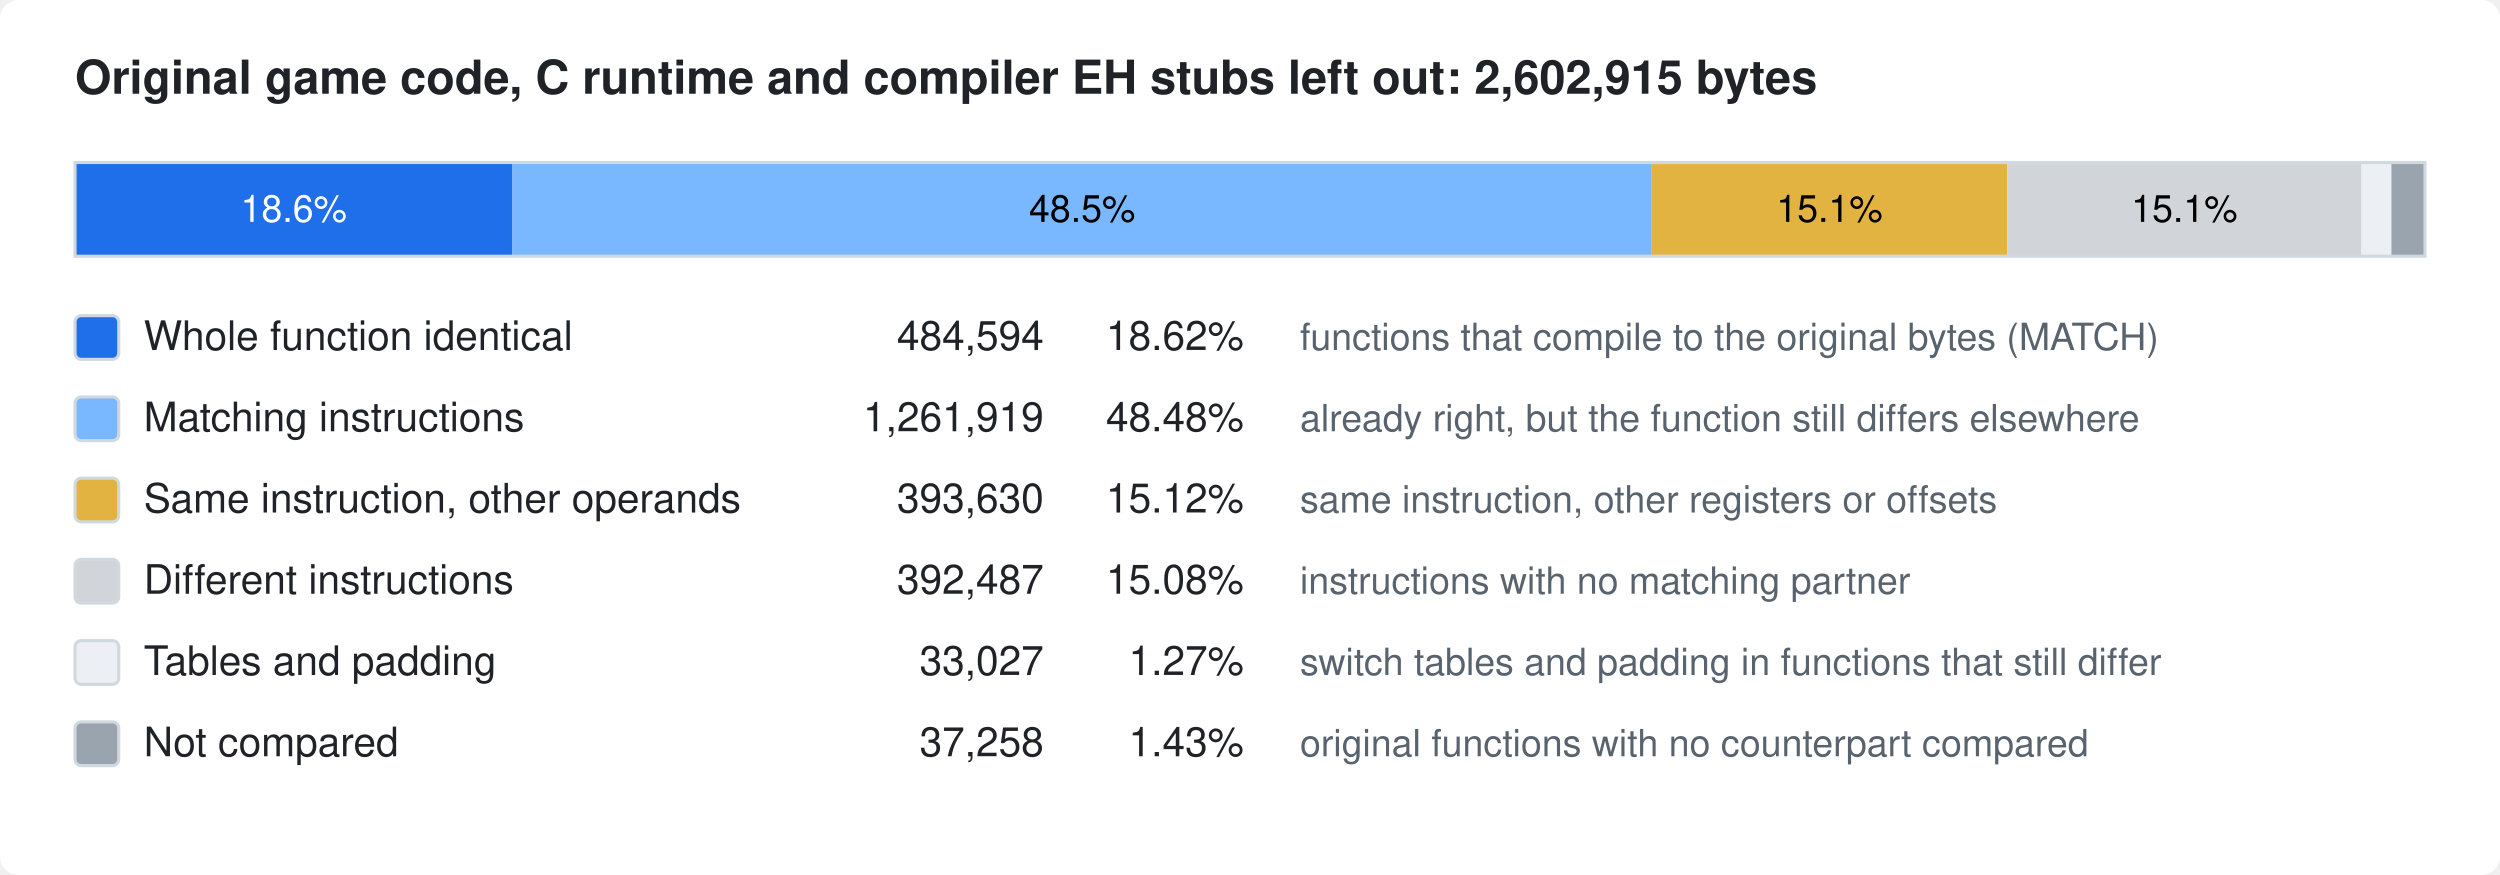
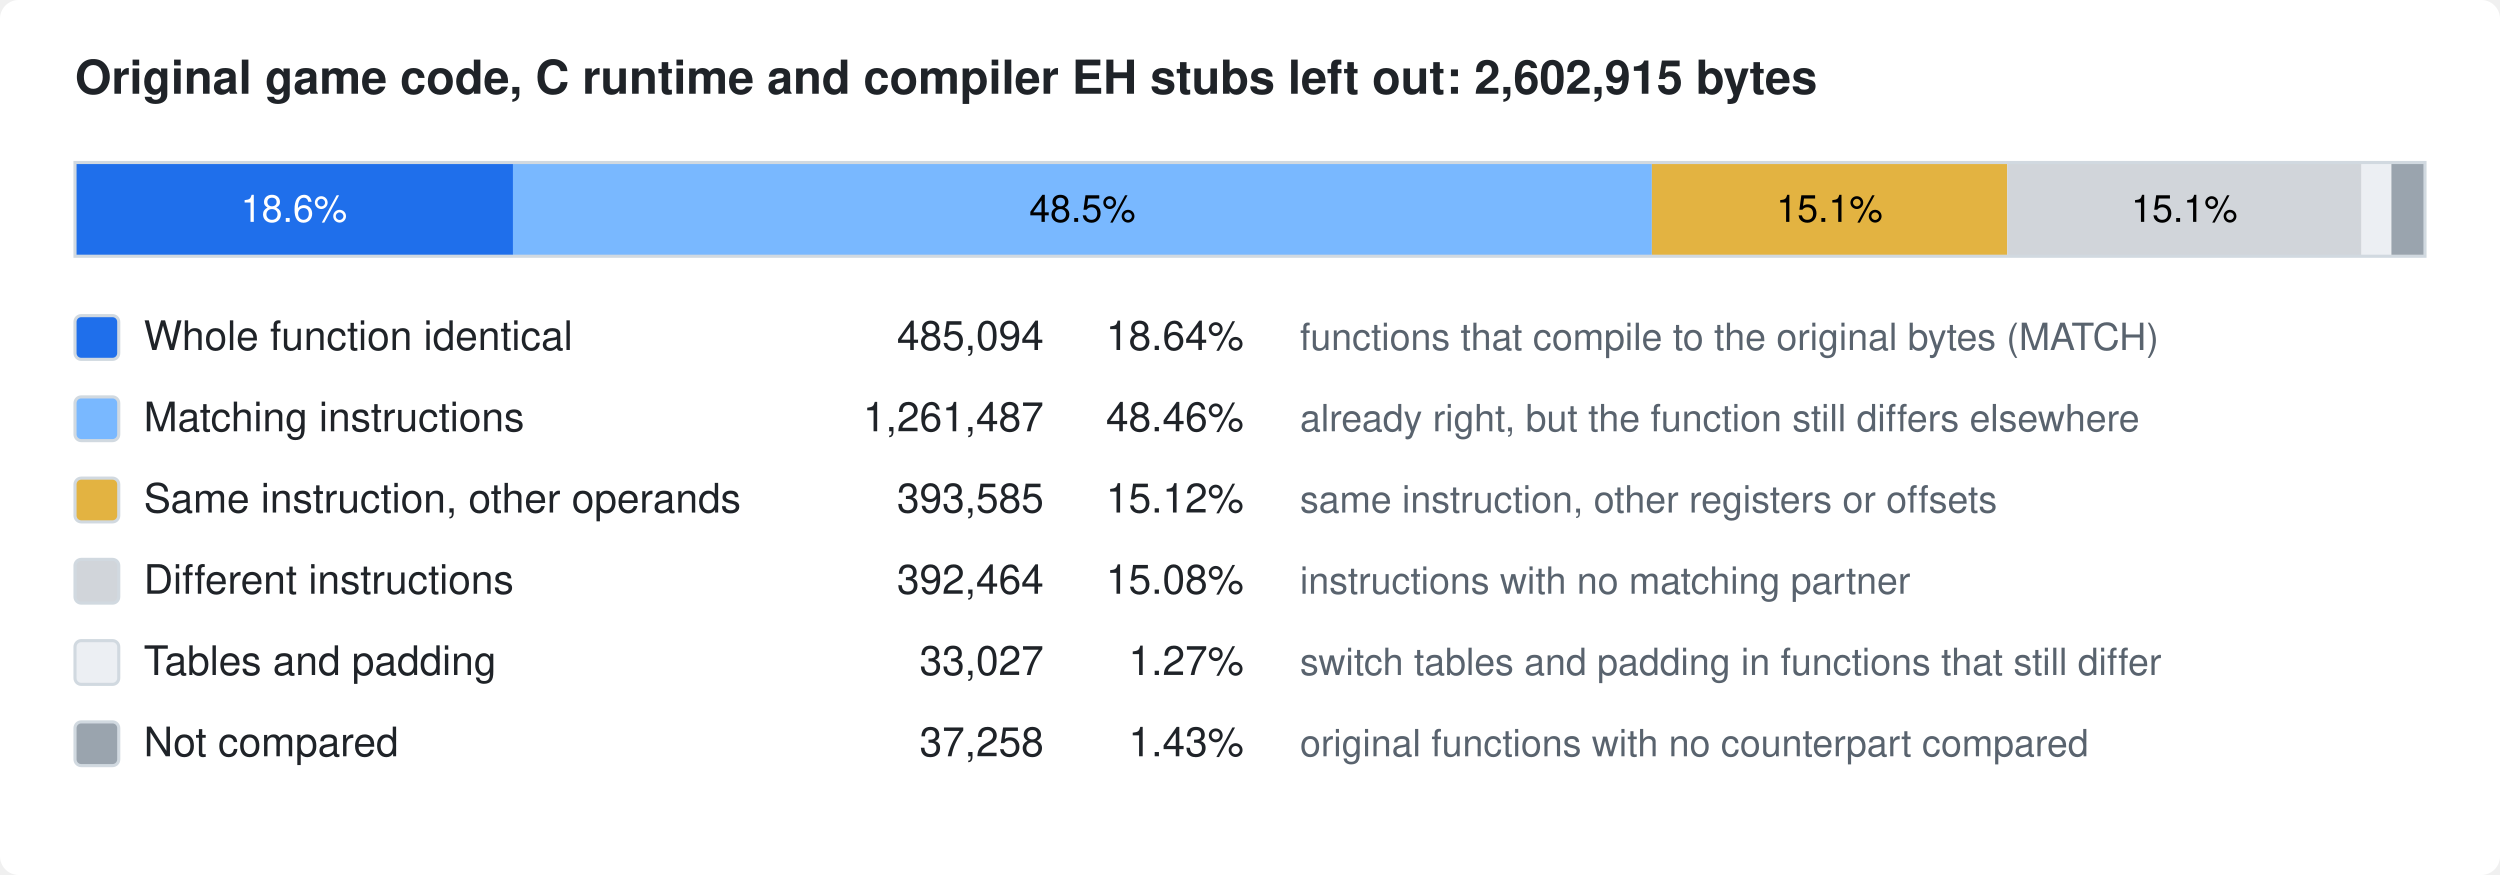
<svg xmlns="http://www.w3.org/2000/svg" width="800" height="280" viewBox="0 0 800 280" font-family="system-ui, -apple-system, Segoe UI, Helvetica, Arial, sans-serif">
  <rect width="800" height="280" rx="6" fill="#ffffff" />
  <text x="24" y="30" font-size="15" font-weight="600" fill="#1f2328">Original game code, C runtime and compiler EH stubs left out: 2,602,915 bytes</text>
-   <rect x="24.00" y="52" width="140.00" height="30" fill="#1f6feb" />
-   <text x="94.00" y="71" font-size="12" text-anchor="middle" fill="#ffffff">18.6%</text>
-   <rect x="164.00" y="52" width="364.58" height="30" fill="#79b8ff" />
-   <text x="346.29" y="71" font-size="12" text-anchor="middle" fill="#000000">48.5%</text>
-   <rect x="528.58" y="52" width="113.72" height="30" fill="#e3b341" />
-   <text x="585.44" y="71" font-size="12" text-anchor="middle" fill="#000000">15.1%</text>
-   <rect x="642.30" y="52" width="113.39" height="30" fill="#d1d5da" />
+   <rect x="24.00" y="52" width="140.15" height="30" fill="#1f6feb" />
+   <text x="94.07" y="71" font-size="12" text-anchor="middle" fill="#ffffff">18.6%</text>
+   <rect x="164.15" y="52" width="364.45" height="30" fill="#79b8ff" />
+   <text x="346.37" y="71" font-size="12" text-anchor="middle" fill="#000000">48.5%</text>
+   <rect x="528.60" y="52" width="113.71" height="30" fill="#e3b341" />
+   <text x="585.45" y="71" font-size="12" text-anchor="middle" fill="#000000">15.1%</text>
+   <rect x="642.31" y="52" width="113.39" height="30" fill="#d1d5da" />
  <text x="699.00" y="71" font-size="12" text-anchor="middle" fill="#000000">15.1%</text>
  <rect x="755.69" y="52" width="9.54" height="30" fill="#eceff3" />
  <rect x="765.24" y="52" width="10.76" height="30" fill="#9aa4ae" />
  <rect x="24" y="52" width="752" height="30" fill="none" stroke="#d1d9e0" />
  <rect x="24" y="101" width="14" height="14" rx="2" fill="#1f6feb" stroke="#d1d9e0" />
  <text x="46" y="112" font-size="13" fill="#1f2328">Whole function identical</text>
-   <text x="334" y="112" font-size="13" text-anchor="end" fill="#1f2328">484,594</text>
-   <text x="398" y="112" font-size="13" text-anchor="end" fill="#1f2328">18.62%</text>
+   <text x="334" y="112" font-size="13" text-anchor="end" fill="#1f2328">485,094</text>
+   <text x="398" y="112" font-size="13" text-anchor="end" fill="#1f2328">18.64%</text>
  <text x="416" y="112" font-size="12" fill="#59636e">functions that compile to the original bytes (MATCH)</text>
  <rect x="24" y="127" width="14" height="14" rx="2" fill="#79b8ff" stroke="#d1d9e0" />
  <text x="46" y="138" font-size="13" fill="#1f2328">Matching instructions</text>
-   <text x="334" y="138" font-size="13" text-anchor="end" fill="#1f2328">1,261,919</text>
-   <text x="398" y="138" font-size="13" text-anchor="end" fill="#1f2328">48.48%</text>
+   <text x="334" y="138" font-size="13" text-anchor="end" fill="#1f2328">1,261,487</text>
+   <text x="398" y="138" font-size="13" text-anchor="end" fill="#1f2328">48.46%</text>
  <text x="416" y="138" font-size="12" fill="#59636e">already right, but the function still differs elsewhere</text>
  <rect x="24" y="153" width="14" height="14" rx="2" fill="#e3b341" stroke="#d1d9e0" />
  <text x="46" y="164" font-size="13" fill="#1f2328">Same instruction, other operands</text>
-   <text x="334" y="164" font-size="13" text-anchor="end" fill="#1f2328">393,630</text>
+   <text x="334" y="164" font-size="13" text-anchor="end" fill="#1f2328">393,585</text>
  <text x="398" y="164" font-size="13" text-anchor="end" fill="#1f2328">15.12%</text>
  <text x="416" y="164" font-size="12" fill="#59636e">same instruction, other registers or offsets</text>
  <rect x="24" y="179" width="14" height="14" rx="2" fill="#d1d5da" stroke="#d1d9e0" />
  <text x="46" y="190" font-size="13" fill="#1f2328">Different instructions</text>
-   <text x="334" y="190" font-size="13" text-anchor="end" fill="#1f2328">392,487</text>
+   <text x="334" y="190" font-size="13" text-anchor="end" fill="#1f2328">392,464</text>
  <text x="398" y="190" font-size="13" text-anchor="end" fill="#1f2328">15.08%</text>
  <text x="416" y="190" font-size="12" fill="#59636e">instructions with no matching partner</text>
  <rect x="24" y="205" width="14" height="14" rx="2" fill="#eceff3" stroke="#d1d9e0" />
  <text x="46" y="216" font-size="13" fill="#1f2328">Tables and padding</text>
  <text x="334" y="216" font-size="13" text-anchor="end" fill="#1f2328">33,027</text>
  <text x="398" y="216" font-size="13" text-anchor="end" fill="#1f2328">1.27%</text>
  <text x="416" y="216" font-size="12" fill="#59636e">switch tables and padding in functions that still differ</text>
  <rect x="24" y="231" width="14" height="14" rx="2" fill="#9aa4ae" stroke="#d1d9e0" />
  <text x="46" y="242" font-size="13" fill="#1f2328">Not compared</text>
  <text x="334" y="242" font-size="13" text-anchor="end" fill="#1f2328">37,258</text>
  <text x="398" y="242" font-size="13" text-anchor="end" fill="#1f2328">1.43%</text>
  <text x="416" y="242" font-size="12" fill="#59636e">original functions with no counterpart compared</text>
</svg>
